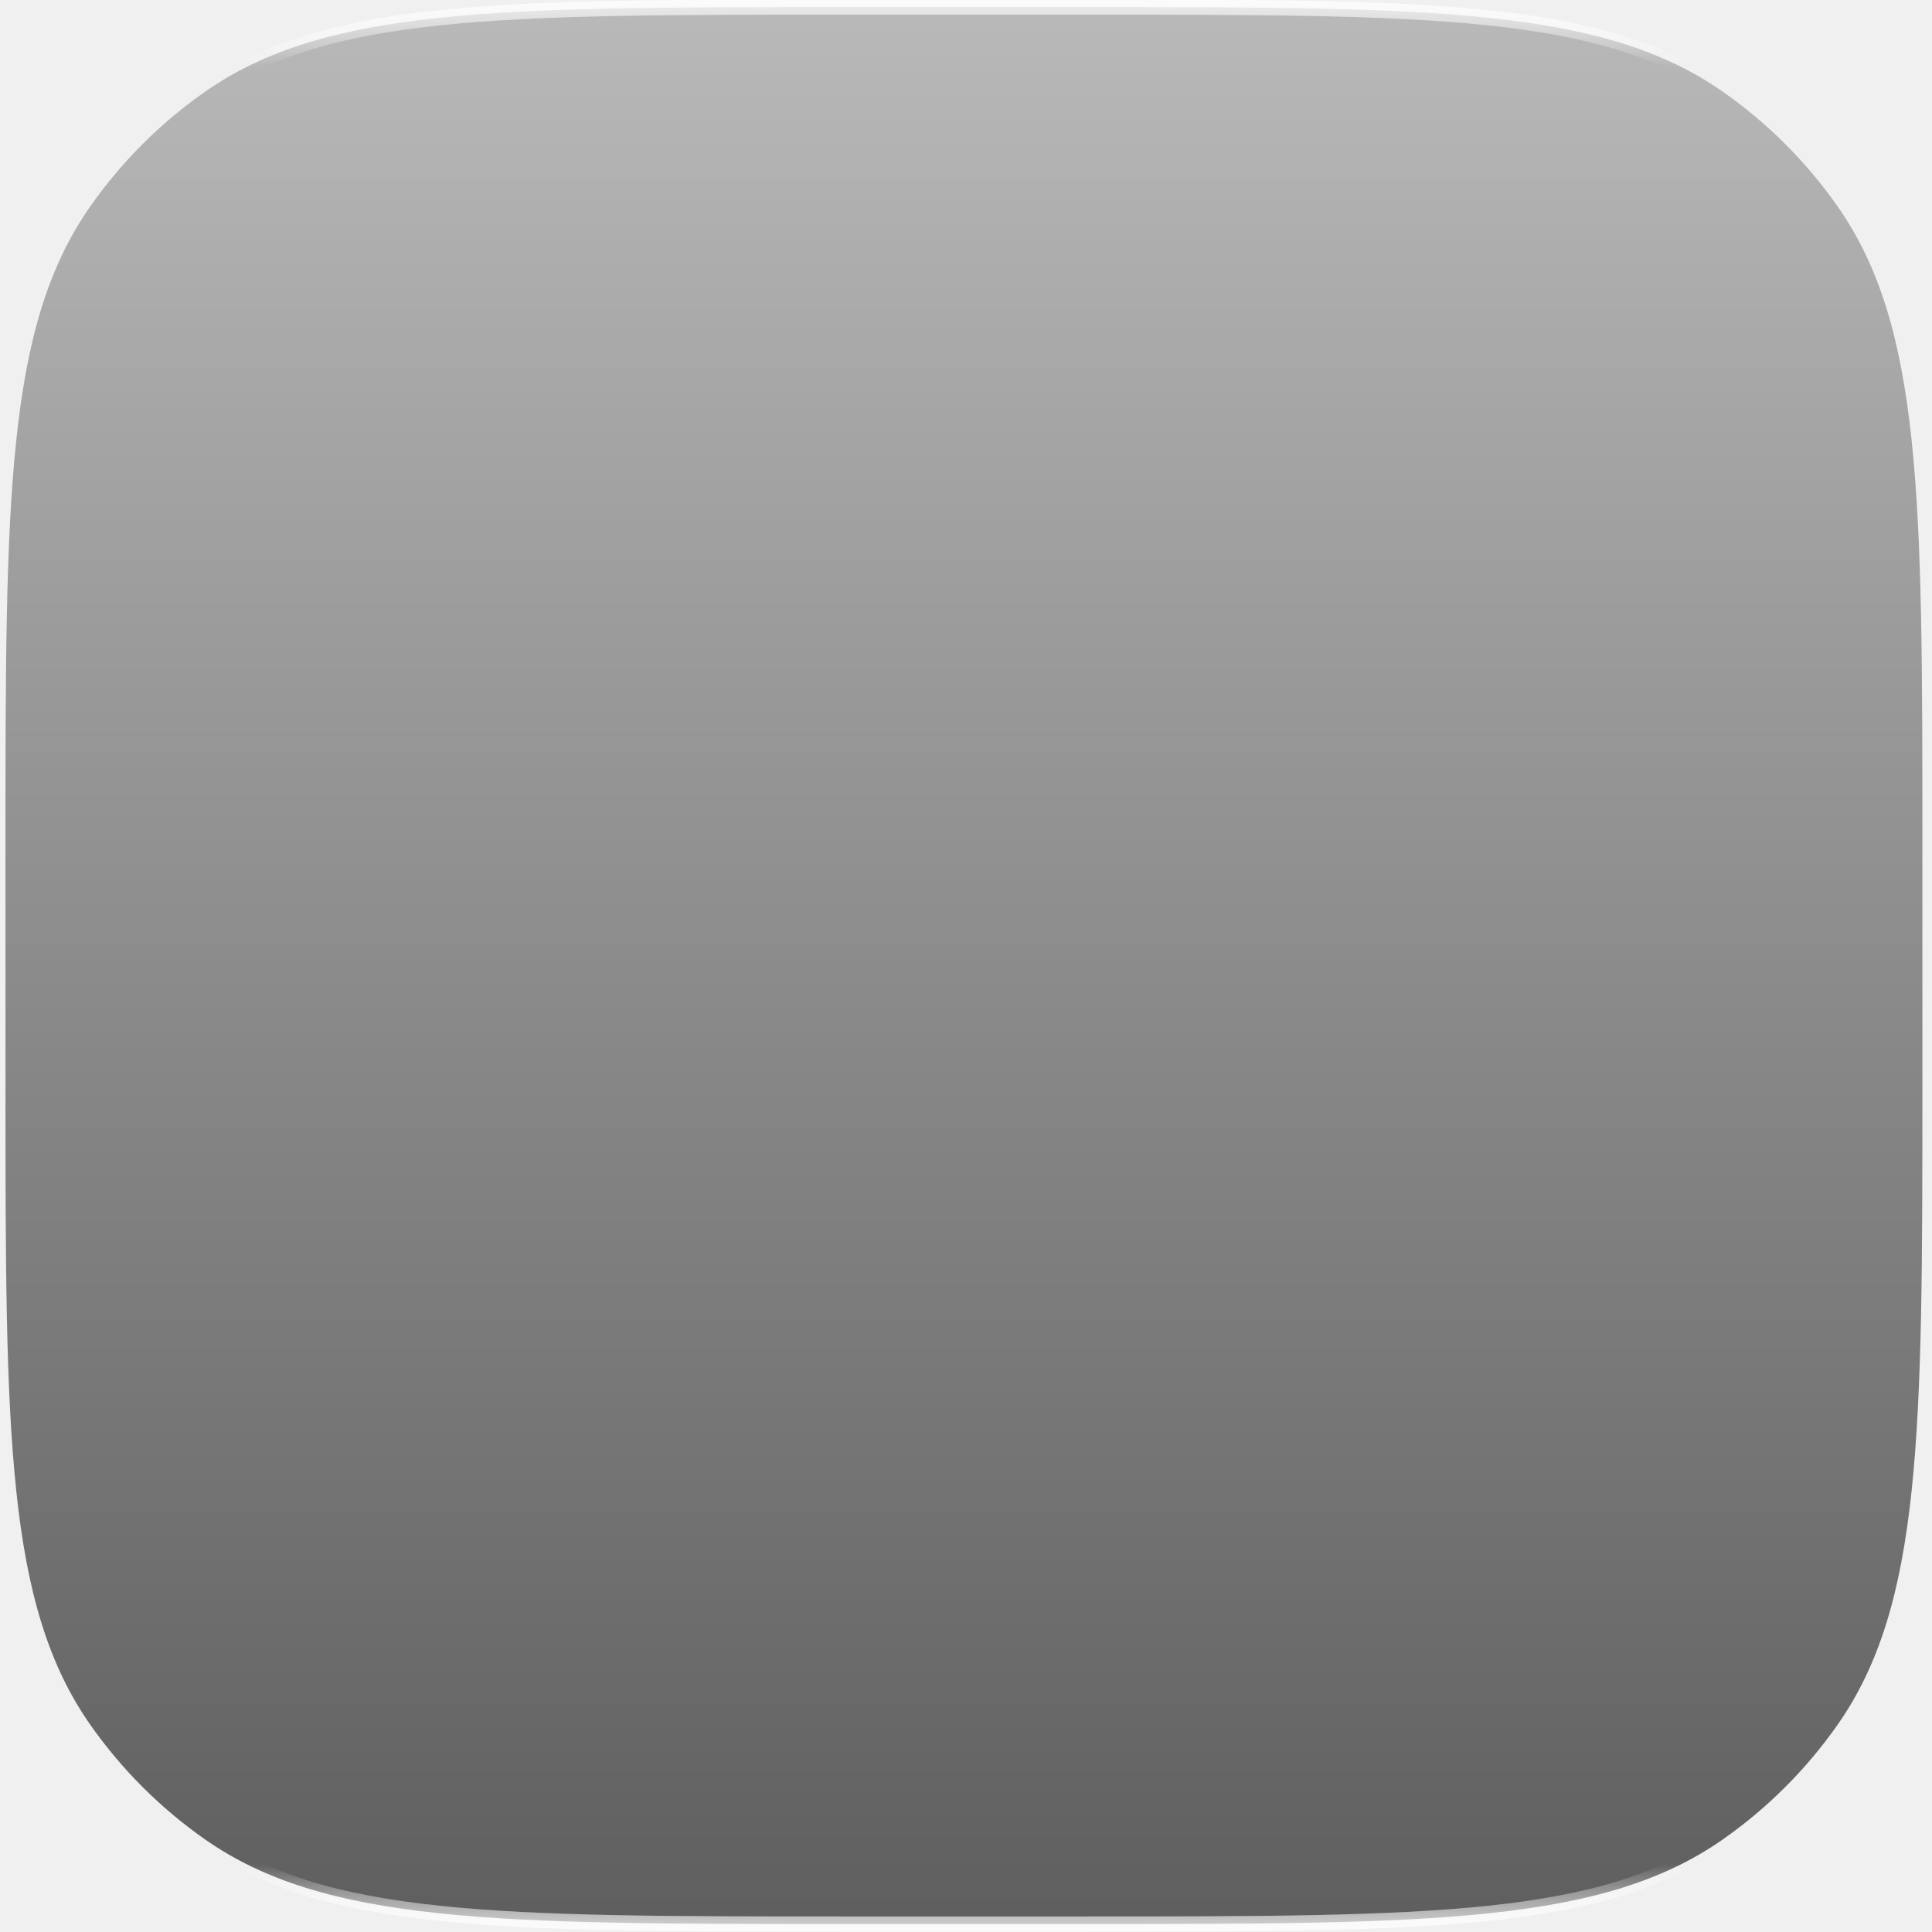
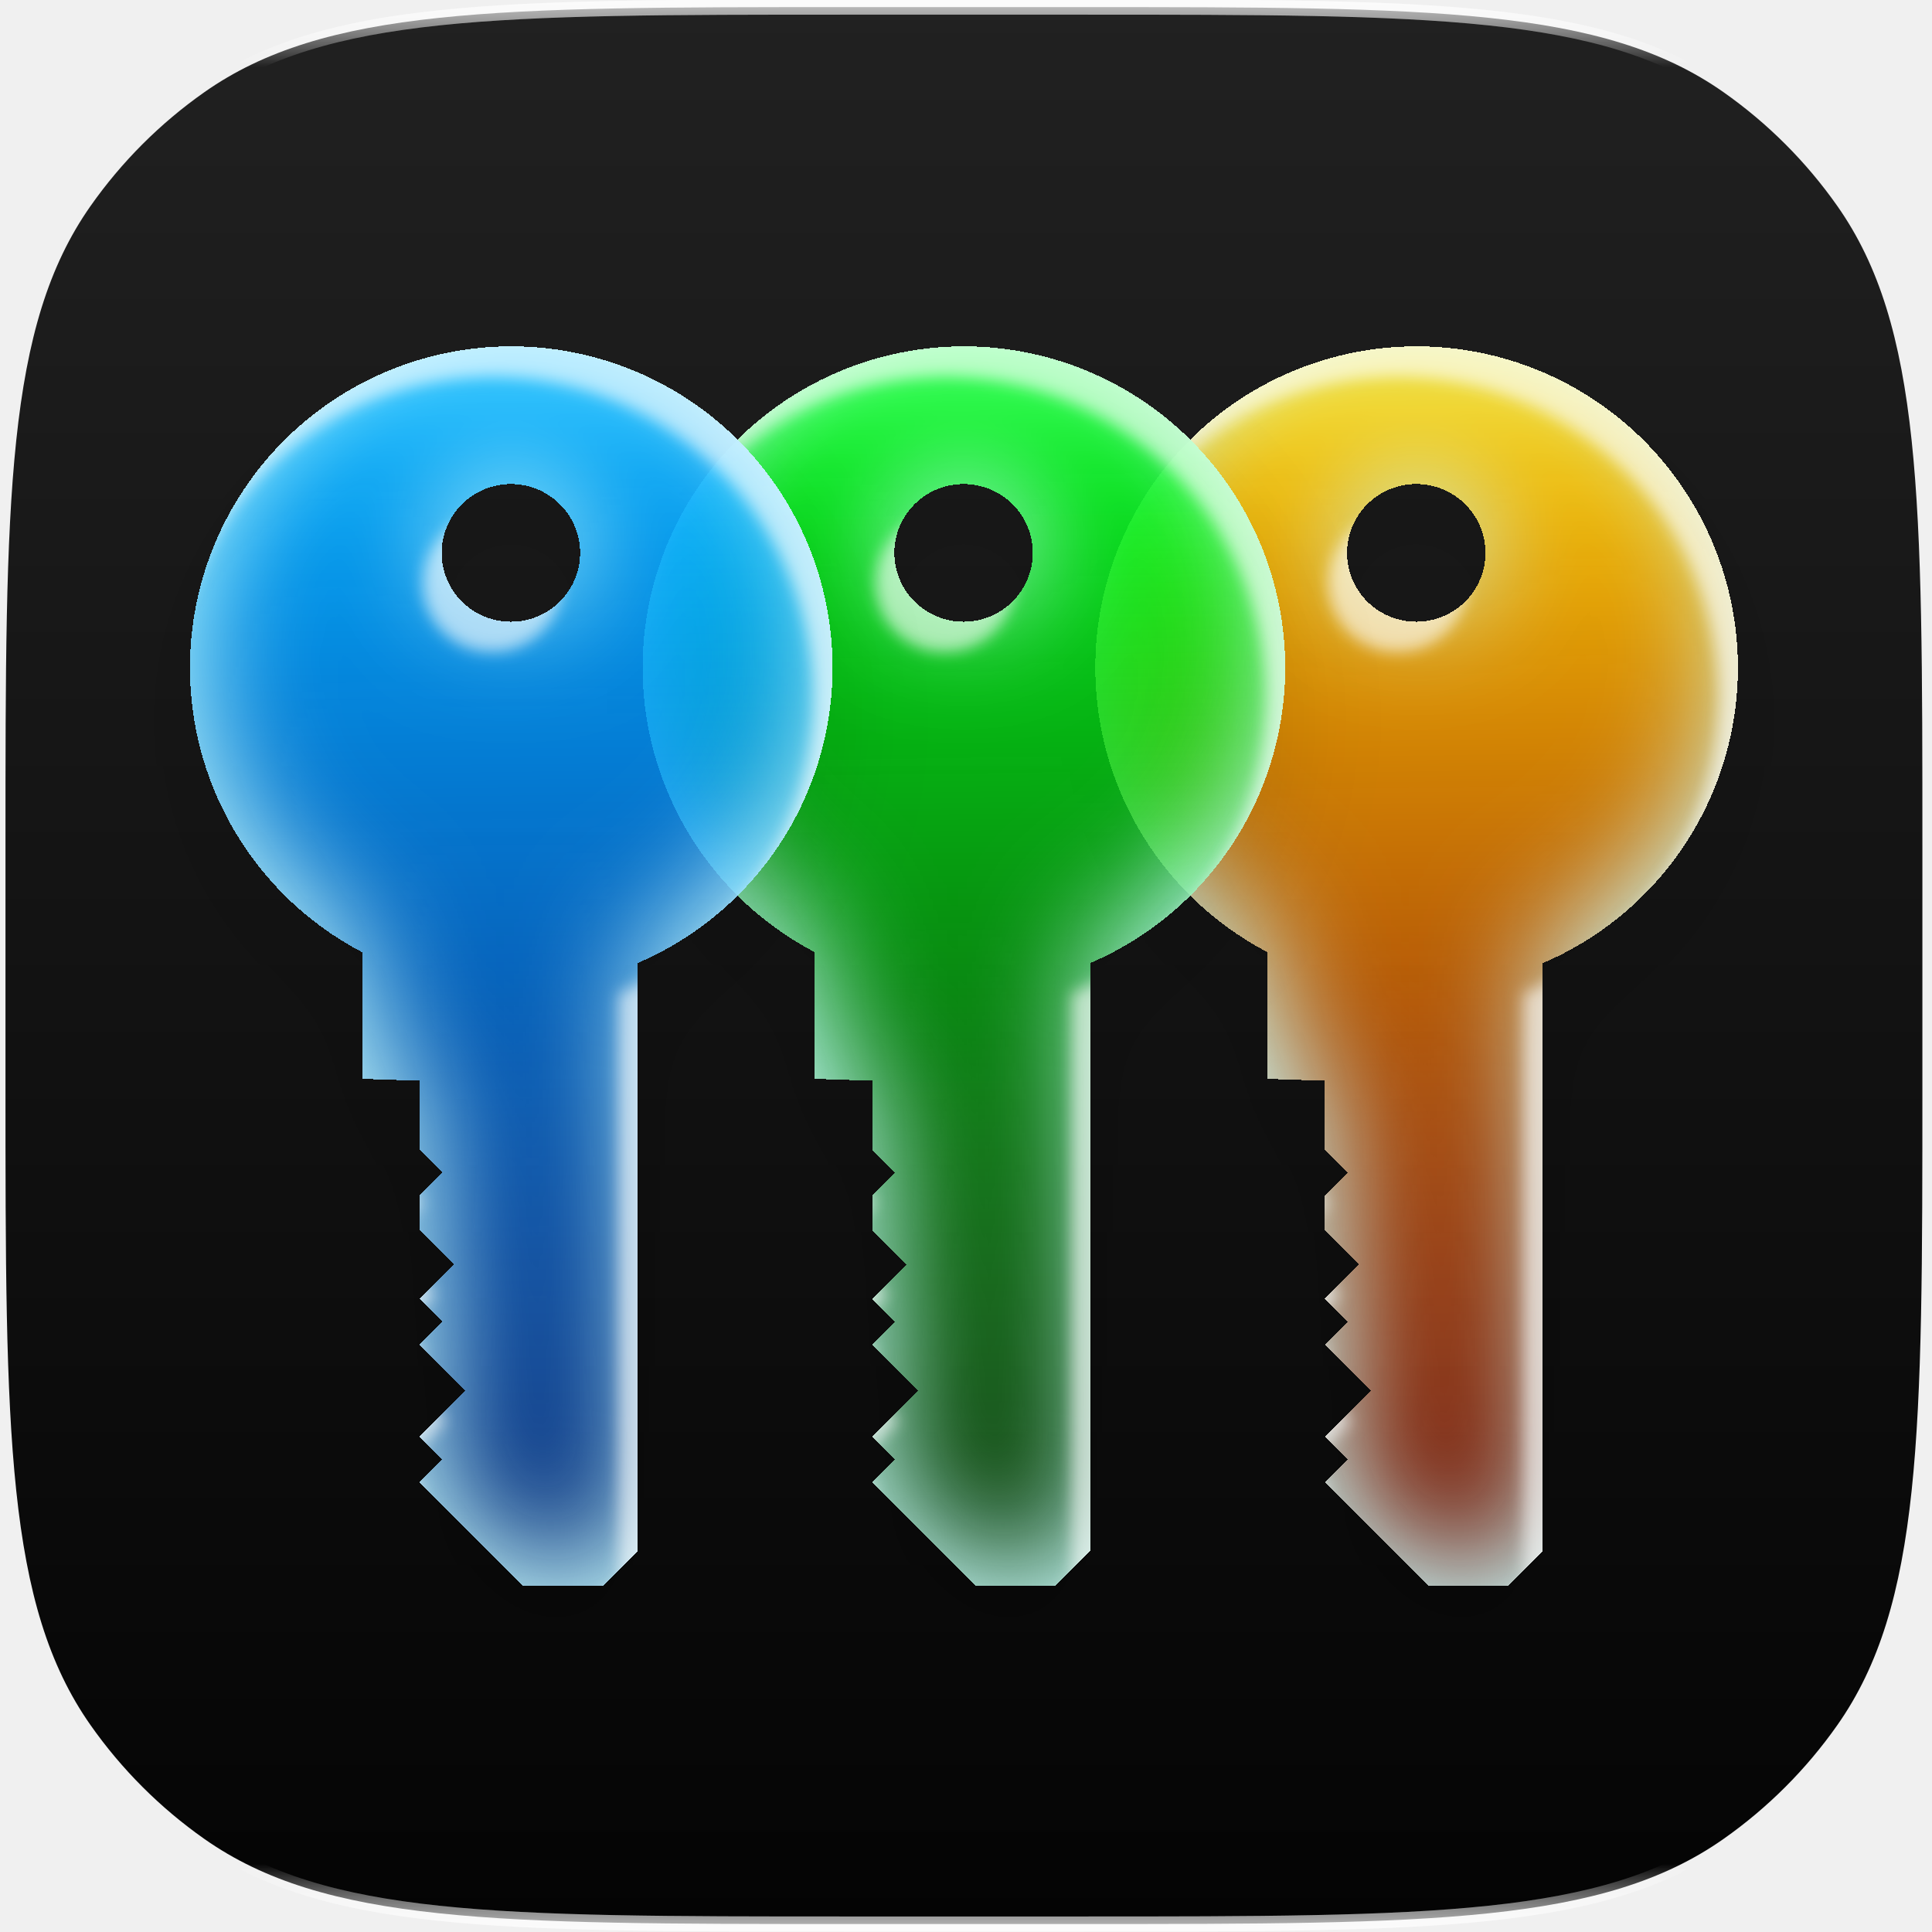
<svg xmlns="http://www.w3.org/2000/svg" width="512" height="512" viewBox="0 0 512 512" fill="none">
-   <g clip-path="url(#clip0_597_261)">
-     <path d="M223.733 1.884H287.173C333.259 1.884 367.668 1.887 394.635 4.737C421.566 7.584 440.845 13.253 456.754 24.434C468.469 32.667 478.67 42.868 486.903 54.583C498.084 70.492 503.754 89.771 506.601 116.702C509.451 143.669 509.453 178.078 509.453 224.164V287.604C509.453 333.69 509.451 368.098 506.601 395.065C503.754 421.997 498.084 441.276 486.903 457.185C478.67 468.9 468.469 479.1 456.754 487.334C440.845 498.515 421.566 504.185 394.635 507.031C367.668 509.882 333.259 509.884 287.173 509.884H223.733C177.647 509.884 143.239 509.882 116.271 507.031C89.34 504.185 70.061 498.515 54.152 487.334C42.437 479.1 32.237 468.9 24.003 457.185C12.822 441.276 7.153 421.997 4.307 395.065C1.456 368.098 1.453 333.69 1.453 287.604V224.164C1.453 178.078 1.456 143.669 4.307 116.702C7.153 89.771 12.822 70.492 24.003 54.583C32.237 42.868 42.437 32.667 54.152 24.434C70.061 13.253 89.34 7.584 116.271 4.737C143.239 1.887 177.647 1.884 223.733 1.884Z" fill="url(#paint0_linear_597_261)" />
-     <path d="M223.733 1.884H287.173C333.259 1.884 367.668 1.887 394.635 4.737C421.566 7.584 440.845 13.253 456.754 24.434C468.469 32.667 478.67 42.868 486.903 54.583C498.084 70.492 503.754 89.771 506.601 116.702C509.451 143.669 509.453 178.078 509.453 224.164V287.604C509.453 333.69 509.451 368.098 506.601 395.065C503.754 421.997 498.084 441.276 486.903 457.185C478.67 468.9 468.469 479.1 456.754 487.334C440.845 498.515 421.566 504.185 394.635 507.031C367.668 509.882 333.259 509.884 287.173 509.884H223.733C177.647 509.884 143.239 509.882 116.271 507.031C89.34 504.185 70.061 498.515 54.152 487.334C42.437 479.1 32.237 468.9 24.003 457.185C12.822 441.276 7.153 421.997 4.307 395.065C1.456 368.098 1.453 333.69 1.453 287.604V224.164C1.453 178.078 1.456 143.669 4.307 116.702C7.153 89.771 12.822 70.492 24.003 54.583C32.237 42.868 42.437 32.667 54.152 24.434C70.061 13.253 89.34 7.584 116.271 4.737C143.239 1.887 177.647 1.884 223.733 1.884Z" stroke="url(#paint1_linear_597_261)" stroke-width="4" />
-     <path d="M223.733 1.884H287.173C333.259 1.884 367.668 1.887 394.635 4.737C421.566 7.584 440.845 13.253 456.754 24.434C468.469 32.667 478.67 42.868 486.903 54.583C498.084 70.492 503.754 89.771 506.601 116.702C509.451 143.669 509.453 178.078 509.453 224.164V287.604C509.453 333.69 509.451 368.098 506.601 395.065C503.754 421.997 498.084 441.276 486.903 457.185C478.67 468.9 468.469 479.1 456.754 487.334C440.845 498.515 421.566 504.185 394.635 507.031C367.668 509.882 333.259 509.884 287.173 509.884H223.733C177.647 509.884 143.239 509.882 116.271 507.031C89.34 504.185 70.061 498.515 54.152 487.334C42.437 479.1 32.237 468.9 24.003 457.185C12.822 441.276 7.153 421.997 4.307 395.065C1.456 368.098 1.453 333.69 1.453 287.604V224.164C1.453 178.078 1.456 143.669 4.307 116.702C7.153 89.771 12.822 70.492 24.003 54.583C32.237 42.868 42.437 32.667 54.152 24.434C70.061 13.253 89.34 7.584 116.271 4.737C143.239 1.887 177.647 1.884 223.733 1.884Z" stroke="url(#paint2_linear_597_261)" stroke-width="4" />
-     <path d="M223.733 1.884H287.173C333.259 1.884 367.668 1.887 394.635 4.737C421.566 7.584 440.845 13.253 456.754 24.434C468.469 32.667 478.67 42.868 486.903 54.583C498.084 70.492 503.754 89.771 506.601 116.702C509.451 143.669 509.453 178.078 509.453 224.164V287.604C509.453 333.69 509.451 368.098 506.601 395.065C503.754 421.997 498.084 441.276 486.903 457.185C478.67 468.9 468.469 479.1 456.754 487.334C440.845 498.515 421.566 504.185 394.635 507.031C367.668 509.882 333.259 509.884 287.173 509.884H223.733C177.647 509.884 143.239 509.882 116.271 507.031C89.34 504.185 70.061 498.515 54.152 487.334C42.437 479.1 32.237 468.9 24.003 457.185C12.822 441.276 7.153 421.997 4.307 395.065C1.456 368.098 1.453 333.69 1.453 287.604V224.164C1.453 178.078 1.456 143.669 4.307 116.702C7.153 89.771 12.822 70.492 24.003 54.583C32.237 42.868 42.437 32.667 54.152 24.434C70.061 13.253 89.34 7.584 116.271 4.737C143.239 1.887 177.647 1.884 223.733 1.884Z" stroke="url(#paint3_linear_597_261)" stroke-width="4" />
-     <path d="M223.733 1.884H287.173C333.259 1.884 367.668 1.887 394.635 4.737C421.566 7.584 440.845 13.253 456.754 24.434C468.469 32.667 478.67 42.868 486.903 54.583C498.084 70.492 503.754 89.771 506.601 116.702C509.451 143.669 509.453 178.078 509.453 224.164V287.604C509.453 333.69 509.451 368.098 506.601 395.065C503.754 421.997 498.084 441.276 486.903 457.185C478.67 468.9 468.469 479.1 456.754 487.334C440.845 498.515 421.566 504.185 394.635 507.031C367.668 509.882 333.259 509.884 287.173 509.884H223.733C177.647 509.884 143.239 509.882 116.271 507.031C89.34 504.185 70.061 498.515 54.152 487.334C42.437 479.1 32.237 468.9 24.003 457.185C12.822 441.276 7.153 421.997 4.307 395.065C1.456 368.098 1.453 333.69 1.453 287.604V224.164C1.453 178.078 1.456 143.669 4.307 116.702C7.153 89.771 12.822 70.492 24.003 54.583C32.237 42.868 42.437 32.667 54.152 24.434C70.061 13.253 89.34 7.584 116.271 4.737C143.239 1.887 177.647 1.884 223.733 1.884Z" stroke="url(#paint4_linear_597_261)" stroke-width="4" />
+   <g clip-path="url(#clip0_597_256)">
+     <path d="M223.733 1.884H287.173C333.259 1.884 367.668 1.887 394.635 4.737C421.566 7.584 440.845 13.253 456.754 24.434C468.469 32.667 478.67 42.868 486.903 54.583C498.084 70.492 503.754 89.771 506.601 116.702C509.451 143.669 509.453 178.078 509.453 224.164V287.604C509.453 333.69 509.451 368.098 506.601 395.065C503.754 421.997 498.084 441.276 486.903 457.185C478.67 468.9 468.469 479.1 456.754 487.334C440.845 498.515 421.566 504.185 394.635 507.031C367.668 509.882 333.259 509.884 287.173 509.884H223.733C177.647 509.884 143.239 509.882 116.271 507.031C89.34 504.185 70.061 498.515 54.152 487.334C42.437 479.1 32.237 468.9 24.003 457.185C12.822 441.276 7.153 421.997 4.307 395.065C1.456 368.098 1.453 333.69 1.453 287.604V224.164C1.453 178.078 1.456 143.669 4.307 116.702C7.153 89.771 12.822 70.492 24.003 54.583C32.237 42.868 42.437 32.667 54.152 24.434C70.061 13.253 89.34 7.584 116.271 4.737C143.239 1.887 177.647 1.884 223.733 1.884Z" fill="url(#paint0_linear_597_256)" />
+     <path d="M223.733 1.884H287.173C333.259 1.884 367.668 1.887 394.635 4.737C421.566 7.584 440.845 13.253 456.754 24.434C468.469 32.667 478.67 42.868 486.903 54.583C498.084 70.492 503.754 89.771 506.601 116.702C509.451 143.669 509.453 178.078 509.453 224.164V287.604C509.453 333.69 509.451 368.098 506.601 395.065C503.754 421.997 498.084 441.276 486.903 457.185C478.67 468.9 468.469 479.1 456.754 487.334C440.845 498.515 421.566 504.185 394.635 507.031C367.668 509.882 333.259 509.884 287.173 509.884H223.733C177.647 509.884 143.239 509.882 116.271 507.031C89.34 504.185 70.061 498.515 54.152 487.334C42.437 479.1 32.237 468.9 24.003 457.185C12.822 441.276 7.153 421.997 4.307 395.065C1.456 368.098 1.453 333.69 1.453 287.604V224.164C1.453 178.078 1.456 143.669 4.307 116.702C7.153 89.771 12.822 70.492 24.003 54.583C32.237 42.868 42.437 32.667 54.152 24.434C70.061 13.253 89.34 7.584 116.271 4.737C143.239 1.887 177.647 1.884 223.733 1.884Z" stroke="url(#paint1_linear_597_256)" stroke-width="4" />
+     <path d="M223.733 1.884H287.173C333.259 1.884 367.668 1.887 394.635 4.737C421.566 7.584 440.845 13.253 456.754 24.434C468.469 32.667 478.67 42.868 486.903 54.583C498.084 70.492 503.754 89.771 506.601 116.702C509.451 143.669 509.453 178.078 509.453 224.164V287.604C509.453 333.69 509.451 368.098 506.601 395.065C503.754 421.997 498.084 441.276 486.903 457.185C478.67 468.9 468.469 479.1 456.754 487.334C440.845 498.515 421.566 504.185 394.635 507.031C367.668 509.882 333.259 509.884 287.173 509.884H223.733C177.647 509.884 143.239 509.882 116.271 507.031C89.34 504.185 70.061 498.515 54.152 487.334C42.437 479.1 32.237 468.9 24.003 457.185C12.822 441.276 7.153 421.997 4.307 395.065C1.456 368.098 1.453 333.69 1.453 287.604V224.164C1.453 178.078 1.456 143.669 4.307 116.702C7.153 89.771 12.822 70.492 24.003 54.583C32.237 42.868 42.437 32.667 54.152 24.434C70.061 13.253 89.34 7.584 116.271 4.737C143.239 1.887 177.647 1.884 223.733 1.884Z" stroke="url(#paint2_linear_597_256)" stroke-width="4" />
+     <path d="M223.733 1.884H287.173C333.259 1.884 367.668 1.887 394.635 4.737C421.566 7.584 440.845 13.253 456.754 24.434C468.469 32.667 478.67 42.868 486.903 54.583C498.084 70.492 503.754 89.771 506.601 116.702C509.451 143.669 509.453 178.078 509.453 224.164V287.604C509.453 333.69 509.451 368.098 506.601 395.065C503.754 421.997 498.084 441.276 486.903 457.185C478.67 468.9 468.469 479.1 456.754 487.334C440.845 498.515 421.566 504.185 394.635 507.031C367.668 509.882 333.259 509.884 287.173 509.884H223.733C177.647 509.884 143.239 509.882 116.271 507.031C89.34 504.185 70.061 498.515 54.152 487.334C42.437 479.1 32.237 468.9 24.003 457.185C12.822 441.276 7.153 421.997 4.307 395.065C1.456 368.098 1.453 333.69 1.453 287.604V224.164C1.453 178.078 1.456 143.669 4.307 116.702C7.153 89.771 12.822 70.492 24.003 54.583C32.237 42.868 42.437 32.667 54.152 24.434C70.061 13.253 89.34 7.584 116.271 4.737C143.239 1.887 177.647 1.884 223.733 1.884Z" stroke="url(#paint3_linear_597_256)" stroke-width="4" />
+     <path d="M223.733 1.884H287.173C333.259 1.884 367.668 1.887 394.635 4.737C421.566 7.584 440.845 13.253 456.754 24.434C468.469 32.667 478.67 42.868 486.903 54.583C498.084 70.492 503.754 89.771 506.601 116.702C509.451 143.669 509.453 178.078 509.453 224.164V287.604C509.453 333.69 509.451 368.098 506.601 395.065C503.754 421.997 498.084 441.276 486.903 457.185C478.67 468.9 468.469 479.1 456.754 487.334C440.845 498.515 421.566 504.185 394.635 507.031C367.668 509.882 333.259 509.884 287.173 509.884H223.733C177.647 509.884 143.239 509.882 116.271 507.031C89.34 504.185 70.061 498.515 54.152 487.334C42.437 479.1 32.237 468.9 24.003 457.185C12.822 441.276 7.153 421.997 4.307 395.065C1.456 368.098 1.453 333.69 1.453 287.604V224.164C1.453 178.078 1.456 143.669 4.307 116.702C7.153 89.771 12.822 70.492 24.003 54.583C32.237 42.868 42.437 32.667 54.152 24.434C70.061 13.253 89.34 7.584 116.271 4.737C143.239 1.887 177.647 1.884 223.733 1.884Z" stroke="url(#paint4_linear_597_256)" stroke-width="4" />
+     <g filter="url(#filter0_dii_597_256)">
+       <path fill-rule="evenodd" clip-rule="evenodd" d="M375.417 91.78C398.001 91.78 419.659 100.752 435.628 116.72C451.597 132.689 460.569 154.348 460.569 176.931C460.569 199.514 451.597 221.172 435.628 237.141C427.87 244.898 418.769 251.004 408.872 255.233V411.097L399.749 420.22H378.461L351.091 392.85L357.173 386.767L351.091 380.685L363.256 368.521L351.091 356.357L357.173 350.275L351.091 344.192L360.214 335.069L351.091 325.946V316.823L357.173 310.741L351.091 304.658V286.411L335.885 285.905V252.346C328.332 248.387 321.348 243.282 315.206 237.141C299.237 221.172 290.266 199.514 290.266 176.931C290.266 154.348 299.237 132.689 315.206 116.72C331.175 100.752 352.834 91.78 375.417 91.78ZM375.323 128.274C370.458 128.274 365.792 130.196 362.352 133.618C358.913 137.04 356.98 141.68 356.98 146.519C356.98 151.359 358.912 156 362.352 159.422C365.792 162.844 370.458 164.766 375.323 164.766C380.187 164.766 384.852 162.844 388.292 159.422C391.732 156 393.664 151.359 393.664 146.519C393.664 141.68 391.731 137.04 388.292 133.618C384.852 130.196 380.187 128.274 375.323 128.274Z" fill="url(#paint5_linear_597_256)" shape-rendering="crispEdges" />
+     </g>
+     <g filter="url(#filter1_dii_597_256)">
+       <path fill-rule="evenodd" clip-rule="evenodd" d="M255.448 91.78C278.032 91.78 299.69 100.752 315.659 116.72C331.628 132.689 340.6 154.348 340.6 176.931C340.6 199.514 331.628 221.172 315.659 237.141C307.901 244.898 298.8 251.004 288.903 255.233V411.097L279.78 420.22H258.493L231.122 392.85L237.205 386.767L231.122 380.685L243.287 368.521L231.122 356.357L237.205 350.275L231.122 344.192L240.246 335.069L231.122 325.946V316.823L237.205 310.741L231.122 304.658V286.411L215.916 285.905V252.346C208.363 248.387 201.379 243.282 195.238 237.141C179.269 221.172 170.297 199.514 170.297 176.931C170.297 154.348 179.269 132.689 195.238 116.72C211.207 100.752 232.865 91.78 255.448 91.78ZM255.354 128.274C250.489 128.274 245.823 130.196 242.383 133.618C238.944 137.04 237.011 141.68 237.011 146.519C237.011 151.359 238.944 156 242.383 159.422C245.823 162.844 250.489 164.766 255.354 164.766C260.218 164.766 264.884 162.844 268.323 159.422C271.763 156 273.695 151.359 273.695 146.519C273.695 141.68 271.763 137.04 268.323 133.618C264.884 130.196 260.218 128.274 255.354 128.274Z" fill="url(#paint6_linear_597_256)" shape-rendering="crispEdges" />
+     </g>
+     <g filter="url(#filter2_dii_597_256)">
+       <path fill-rule="evenodd" clip-rule="evenodd" d="M135.487 91.78C158.071 91.78 179.729 100.752 195.698 116.72C211.667 132.689 220.639 154.348 220.639 176.931C220.639 199.514 211.667 221.172 195.698 237.141C187.94 244.898 178.84 251.004 168.942 255.233V411.097L159.819 420.22H138.532L111.161 392.85L117.244 386.767L111.161 380.685L123.326 368.521L111.161 356.357L117.244 350.275L111.161 344.192L120.285 335.069L111.161 325.946V316.823L117.244 310.741L111.161 304.658V286.411L95.956 285.905V252.346C88.402 248.387 81.418 243.282 75.277 237.141C59.308 221.172 50.336 199.514 50.336 176.931C50.336 154.348 59.308 132.689 75.277 116.72C91.246 100.752 112.904 91.78 135.487 91.78ZM135.393 128.274C130.528 128.274 125.862 130.196 122.422 133.618C118.983 137.04 117.05 141.68 117.05 146.519C117.05 151.359 118.983 156 122.422 159.422C125.862 162.844 130.528 164.766 135.393 164.766C140.257 164.766 144.923 162.844 148.362 159.422C151.802 156 153.734 151.359 153.734 146.519C153.734 141.68 151.802 137.04 148.362 133.618C144.923 130.196 140.257 128.274 135.393 128.274Z" fill="url(#paint7_linear_597_256)" shape-rendering="crispEdges" />
+     </g>
  </g>
  <defs>
-     <linearGradient id="paint0_linear_597_261" x1="255.453" y1="-0.116" x2="255.453" y2="511.884" gradientUnits="userSpaceOnUse">
-       <stop stop-color="#B9B9B9" />
-       <stop offset="1" stop-color="#5E5E5E" />
+     <filter id="filter0_dii_597_256" x="263.166" y="78.68" width="224.505" height="382.64" filterUnits="userSpaceOnUse" color-interpolation-filters="sRGB">
+       <feFlood flood-opacity="0" result="BackgroundImageFix" />
+       <feColorMatrix in="SourceAlpha" type="matrix" values="0 0 0 0 0 0 0 0 0 0 0 0 0 0 0 0 0 0 127 0" result="hardAlpha" />
+       <feOffset dy="14" />
+       <feGaussianBlur stdDeviation="13.55" />
+       <feComposite in2="hardAlpha" operator="out" />
+       <feColorMatrix type="matrix" values="0 0 0 0 0 0 0 0 0 0 0 0 0 0 0 0 0 0 0.1 0" />
+       <feBlend mode="normal" in2="BackgroundImageFix" result="effect1_dropShadow_597_256" />
+       <feBlend mode="normal" in="SourceGraphic" in2="effect1_dropShadow_597_256" result="shape" />
+       <feColorMatrix in="SourceAlpha" type="matrix" values="0 0 0 0 0 0 0 0 0 0 0 0 0 0 0 0 0 0 127 0" result="hardAlpha" />
+       <feOffset dy="-4" />
+       <feGaussianBlur stdDeviation="16.2" />
+       <feComposite in2="hardAlpha" operator="arithmetic" k2="-1" k3="1" />
+       <feColorMatrix type="matrix" values="0 0 0 0 0.796 0 0 0 0 1 0 0 0 0 1 0 0 0 1 0" />
+       <feBlend mode="normal" in2="shape" result="effect2_innerShadow_597_256" />
+       <feColorMatrix in="SourceAlpha" type="matrix" values="0 0 0 0 0 0 0 0 0 0 0 0 0 0 0 0 0 0 127 0" result="hardAlpha" />
+       <feOffset dx="-5" dy="8" />
+       <feGaussianBlur stdDeviation="1.95" />
+       <feComposite in2="hardAlpha" operator="arithmetic" k2="-1" k3="1" />
+       <feColorMatrix type="matrix" values="0 0 0 0 1 0 0 0 0 1 0 0 0 0 1 0 0 0 0.61 0" />
+       <feBlend mode="normal" in2="effect2_innerShadow_597_256" result="effect3_innerShadow_597_256" />
+     </filter>
+     <filter id="filter1_dii_597_256" x="143.197" y="78.68" width="224.505" height="382.64" filterUnits="userSpaceOnUse" color-interpolation-filters="sRGB">
+       <feFlood flood-opacity="0" result="BackgroundImageFix" />
+       <feColorMatrix in="SourceAlpha" type="matrix" values="0 0 0 0 0 0 0 0 0 0 0 0 0 0 0 0 0 0 127 0" result="hardAlpha" />
+       <feOffset dy="14" />
+       <feGaussianBlur stdDeviation="13.55" />
+       <feComposite in2="hardAlpha" operator="out" />
+       <feColorMatrix type="matrix" values="0 0 0 0 0 0 0 0 0 0 0 0 0 0 0 0 0 0 0.1 0" />
+       <feBlend mode="normal" in2="BackgroundImageFix" result="effect1_dropShadow_597_256" />
+       <feBlend mode="normal" in="SourceGraphic" in2="effect1_dropShadow_597_256" result="shape" />
+       <feColorMatrix in="SourceAlpha" type="matrix" values="0 0 0 0 0 0 0 0 0 0 0 0 0 0 0 0 0 0 127 0" result="hardAlpha" />
+       <feOffset dy="-4" />
+       <feGaussianBlur stdDeviation="16.2" />
+       <feComposite in2="hardAlpha" operator="arithmetic" k2="-1" k3="1" />
+       <feColorMatrix type="matrix" values="0 0 0 0 0.796 0 0 0 0 1 0 0 0 0 1 0 0 0 1 0" />
+       <feBlend mode="normal" in2="shape" result="effect2_innerShadow_597_256" />
+       <feColorMatrix in="SourceAlpha" type="matrix" values="0 0 0 0 0 0 0 0 0 0 0 0 0 0 0 0 0 0 127 0" result="hardAlpha" />
+       <feOffset dx="-5" dy="8" />
+       <feGaussianBlur stdDeviation="1.95" />
+       <feComposite in2="hardAlpha" operator="arithmetic" k2="-1" k3="1" />
+       <feColorMatrix type="matrix" values="0 0 0 0 1 0 0 0 0 1 0 0 0 0 1 0 0 0 0.61 0" />
+       <feBlend mode="normal" in2="effect2_innerShadow_597_256" result="effect3_innerShadow_597_256" />
+     </filter>
+     <filter id="filter2_dii_597_256" x="23.236" y="78.68" width="224.505" height="382.64" filterUnits="userSpaceOnUse" color-interpolation-filters="sRGB">
+       <feFlood flood-opacity="0" result="BackgroundImageFix" />
+       <feColorMatrix in="SourceAlpha" type="matrix" values="0 0 0 0 0 0 0 0 0 0 0 0 0 0 0 0 0 0 127 0" result="hardAlpha" />
+       <feOffset dy="14" />
+       <feGaussianBlur stdDeviation="13.55" />
+       <feComposite in2="hardAlpha" operator="out" />
+       <feColorMatrix type="matrix" values="0 0 0 0 0 0 0 0 0 0 0 0 0 0 0 0 0 0 0.1 0" />
+       <feBlend mode="normal" in2="BackgroundImageFix" result="effect1_dropShadow_597_256" />
+       <feBlend mode="normal" in="SourceGraphic" in2="effect1_dropShadow_597_256" result="shape" />
+       <feColorMatrix in="SourceAlpha" type="matrix" values="0 0 0 0 0 0 0 0 0 0 0 0 0 0 0 0 0 0 127 0" result="hardAlpha" />
+       <feOffset dy="-4" />
+       <feGaussianBlur stdDeviation="16.2" />
+       <feComposite in2="hardAlpha" operator="arithmetic" k2="-1" k3="1" />
+       <feColorMatrix type="matrix" values="0 0 0 0 0.796 0 0 0 0 1 0 0 0 0 1 0 0 0 1 0" />
+       <feBlend mode="normal" in2="shape" result="effect2_innerShadow_597_256" />
+       <feColorMatrix in="SourceAlpha" type="matrix" values="0 0 0 0 0 0 0 0 0 0 0 0 0 0 0 0 0 0 127 0" result="hardAlpha" />
+       <feOffset dx="-5" dy="8" />
+       <feGaussianBlur stdDeviation="1.95" />
+       <feComposite in2="hardAlpha" operator="arithmetic" k2="-1" k3="1" />
+       <feColorMatrix type="matrix" values="0 0 0 0 1 0 0 0 0 1 0 0 0 0 1 0 0 0 0.61 0" />
+       <feBlend mode="normal" in2="effect2_innerShadow_597_256" result="effect3_innerShadow_597_256" />
+     </filter>
+     <linearGradient id="paint0_linear_597_256" x1="255.453" y1="-0.116" x2="255.453" y2="511.884" gradientUnits="userSpaceOnUse">
+       <stop stop-color="#212121" />
+       <stop offset="1" stop-color="#040404" />
    </linearGradient>
-     <linearGradient id="paint1_linear_597_261" x1="255.453" y1="-0.116" x2="255.453" y2="511.884" gradientUnits="userSpaceOnUse">
+     <linearGradient id="paint1_linear_597_256" x1="255.453" y1="-0.116" x2="255.453" y2="511.884" gradientUnits="userSpaceOnUse">
      <stop stop-color="white" stop-opacity="0.48" />
      <stop offset="0.035" stop-color="white" stop-opacity="0" />
    </linearGradient>
-     <linearGradient id="paint2_linear_597_261" x1="255.453" y1="511.884" x2="255.453" y2="-0.116" gradientUnits="userSpaceOnUse">
+     <linearGradient id="paint2_linear_597_256" x1="255.453" y1="511.884" x2="255.453" y2="-0.116" gradientUnits="userSpaceOnUse">
      <stop stop-color="white" stop-opacity="0.48" />
      <stop offset="0.035" stop-color="white" stop-opacity="0" />
    </linearGradient>
-     <linearGradient id="paint3_linear_597_261" x1="255.453" y1="-0.116" x2="255.453" y2="511.884" gradientUnits="userSpaceOnUse">
+     <linearGradient id="paint3_linear_597_256" x1="255.453" y1="-0.116" x2="255.453" y2="511.884" gradientUnits="userSpaceOnUse">
      <stop stop-color="white" stop-opacity="0.48" />
      <stop offset="0.035" stop-color="white" stop-opacity="0" />
    </linearGradient>
-     <linearGradient id="paint4_linear_597_261" x1="255.453" y1="511.884" x2="255.453" y2="-0.116" gradientUnits="userSpaceOnUse">
+     <linearGradient id="paint4_linear_597_256" x1="255.453" y1="511.884" x2="255.453" y2="-0.116" gradientUnits="userSpaceOnUse">
      <stop stop-color="white" stop-opacity="0.48" />
      <stop offset="0.035" stop-color="white" stop-opacity="0" />
    </linearGradient>
-     <clipPath id="clip0_597_261">
+     <linearGradient id="paint5_linear_597_256" x1="375.002" y1="420.22" x2="370.341" y2="91.841" gradientUnits="userSpaceOnUse">
+       <stop stop-color="#FF2200" stop-opacity="0.4" />
+       <stop offset="1" stop-color="#FFD900" />
+     </linearGradient>
+     <linearGradient id="paint6_linear_597_256" x1="255.033" y1="420.22" x2="250.373" y2="91.841" gradientUnits="userSpaceOnUse">
+       <stop stop-color="#048300" stop-opacity="0.38" />
+       <stop offset="1" stop-color="#00FF1A" />
+     </linearGradient>
+     <linearGradient id="paint7_linear_597_256" x1="135.072" y1="420.22" x2="130.412" y2="91.841" gradientUnits="userSpaceOnUse">
+       <stop stop-color="#0055FF" stop-opacity="0.44" />
+       <stop offset="1" stop-color="#00B3FF" />
+     </linearGradient>
+     <clipPath id="clip0_597_256">
      <rect width="512" height="512" fill="white" />
    </clipPath>
  </defs>
</svg>
